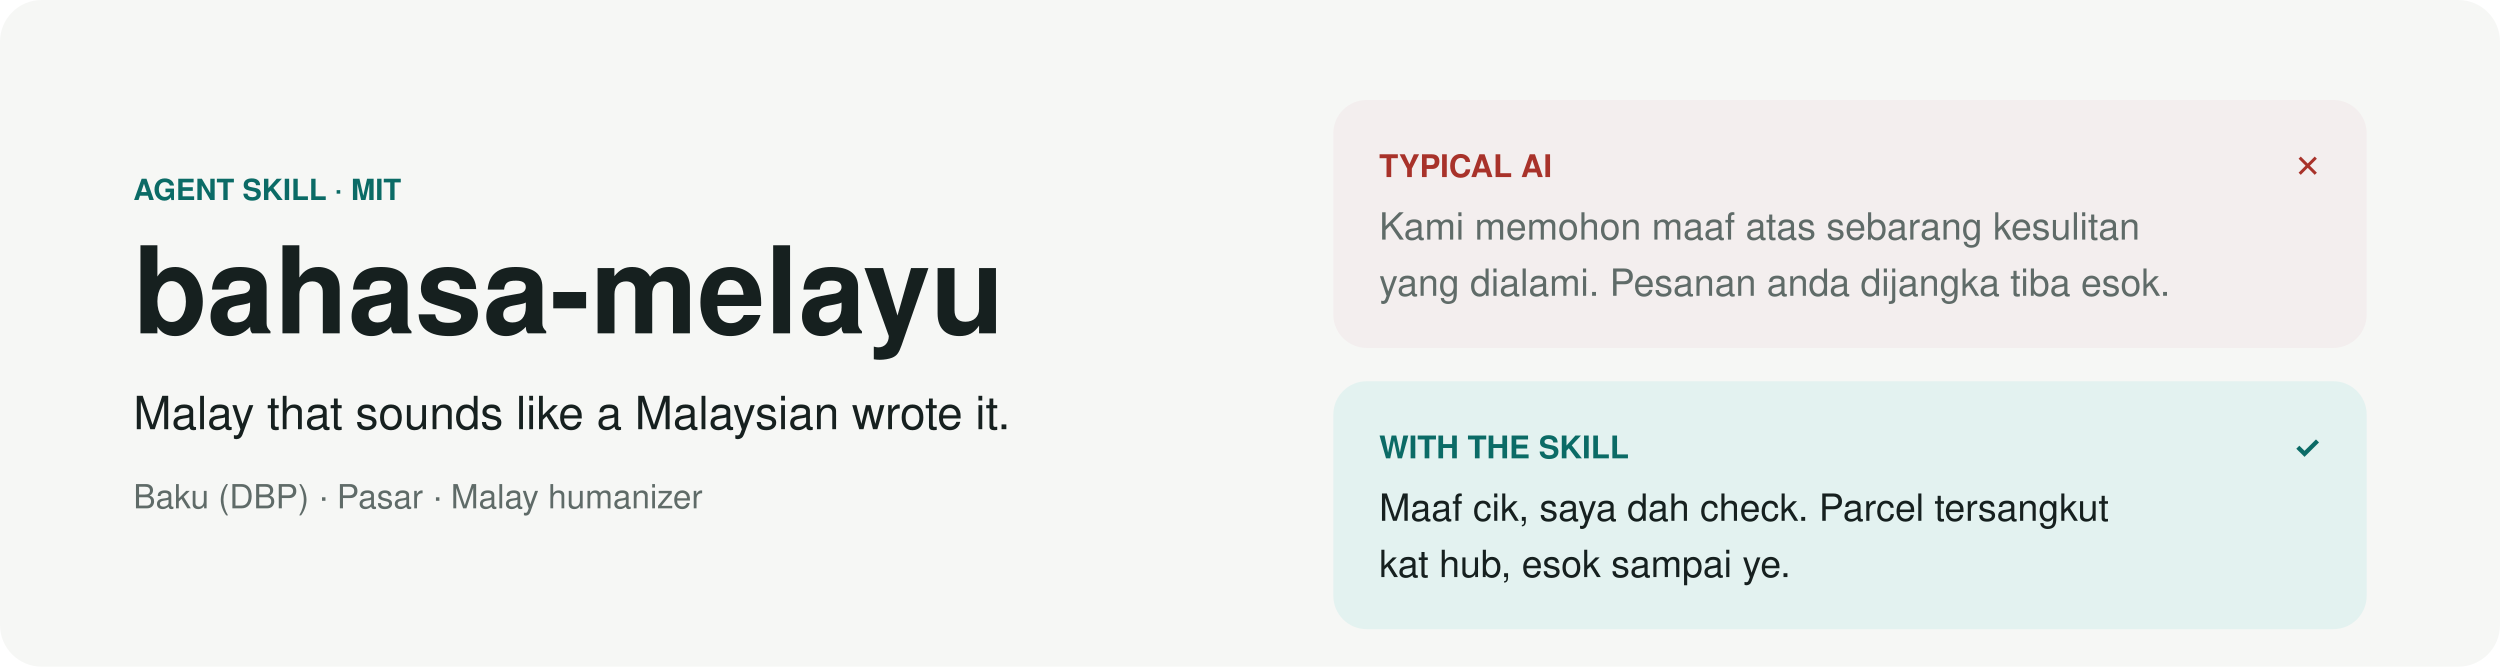
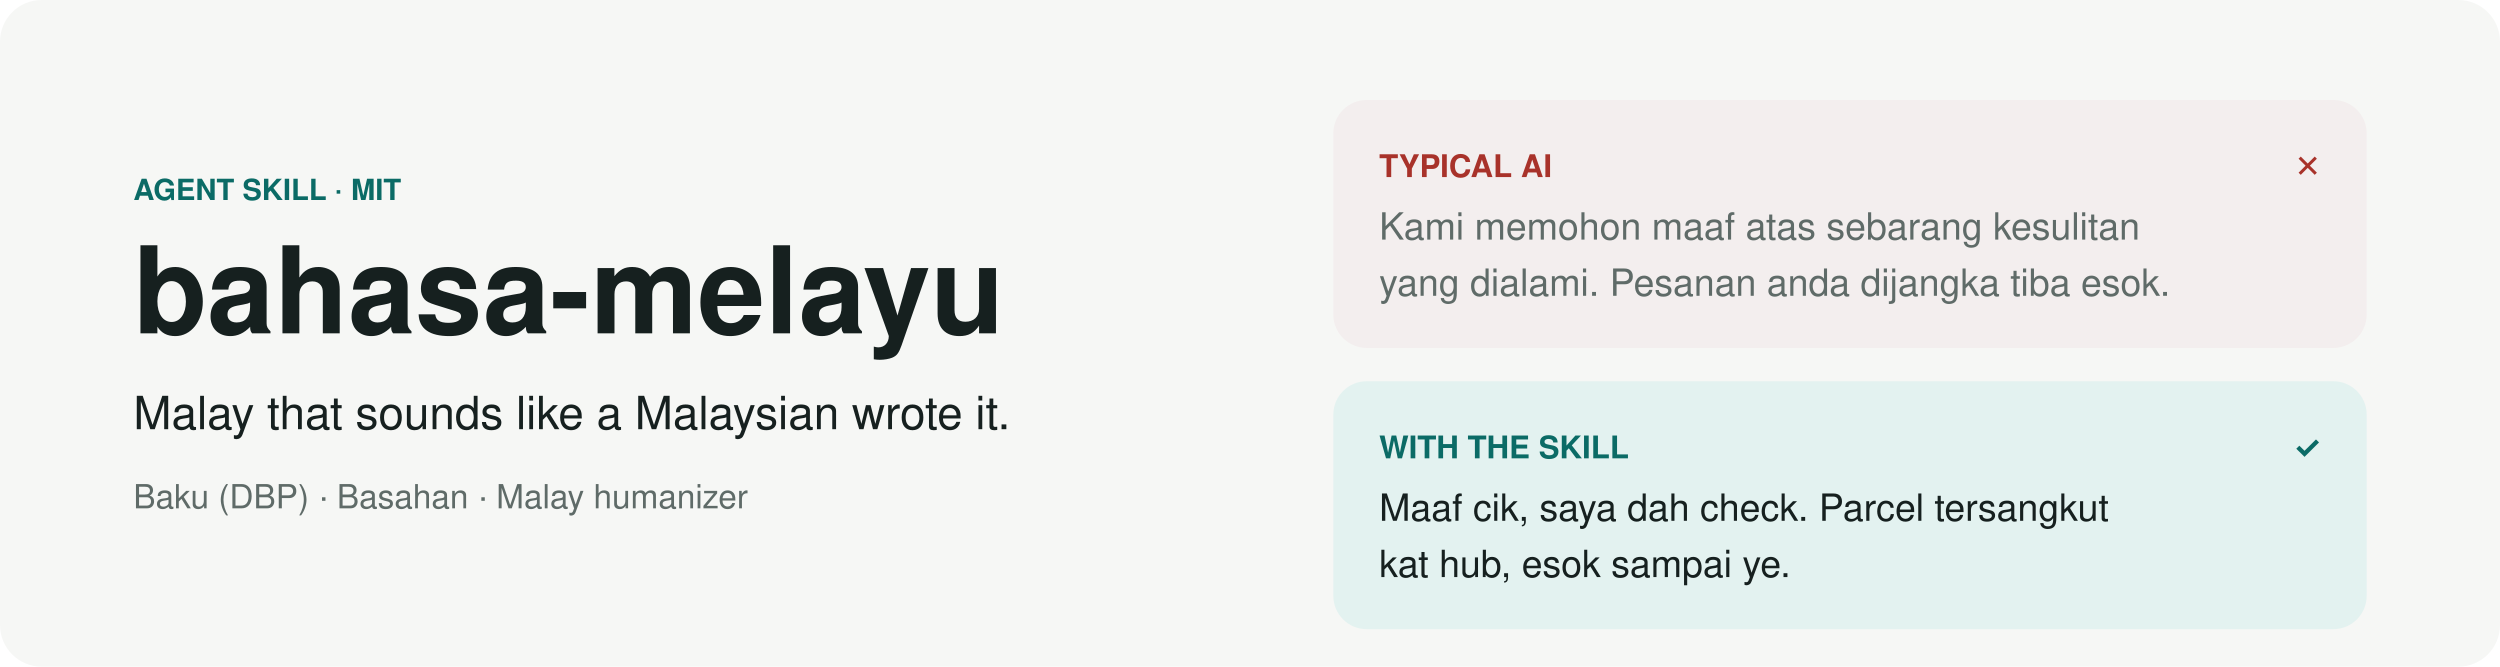
<svg xmlns="http://www.w3.org/2000/svg" width="1200" height="320" viewBox="0 0 1200 320" role="img" aria-label="bahasa-melayu: an agent skill for natural Malaysian Malay">
  <rect width="1200" height="320" rx="20" fill="#f6f7f5" />
  <text x="64" y="96" font-family="-apple-system, BlinkMacSystemFont, 'Segoe UI', Helvetica, Arial, sans-serif" font-size="14" font-weight="700" fill="#0b6b66" text-anchor="start">AGENT SKILL  ·  MIT</text>
  <text x="64" y="160" font-family="-apple-system, BlinkMacSystemFont, 'Segoe UI', Helvetica, Arial, sans-serif" font-size="58" font-weight="750" fill="#16201f" text-anchor="start">bahasa-melayu</text>
  <text x="64" y="206" font-family="-apple-system, BlinkMacSystemFont, 'Segoe UI', Helvetica, Arial, sans-serif" font-size="22" font-weight="400" fill="#16201f" text-anchor="start">Malay that sounds like a Malaysian wrote it.</text>
-   <text x="64" y="244" font-family="-apple-system, BlinkMacSystemFont, 'Segoe UI', Helvetica, Arial, sans-serif" font-size="16" font-weight="400" fill="#5f6b68" text-anchor="start">Baku (DBP)  ·  Pasar  ·  Malay humanizer</text>
+   <text x="64" y="244" font-family="-apple-system, BlinkMacSystemFont, 'Segoe UI', Helvetica, Arial, sans-serif" font-size="16" font-weight="400" fill="#5f6b68" text-anchor="start">Baku (DBP)  ·  Basahan  ·  Malay humanizer</text>
  <rect x="640" y="48" width="496" height="119" rx="16" fill="#f3eeee" />
  <text x="662" y="85" font-family="-apple-system, BlinkMacSystemFont, 'Segoe UI', Helvetica, Arial, sans-serif" font-size="15" font-weight="700" fill="#a8322a" text-anchor="start">TYPICAL AI</text>
  <text x="1114" y="85" font-family="-apple-system, BlinkMacSystemFont, 'Segoe UI', Helvetica, Arial, sans-serif" font-size="15" font-weight="700" fill="#a8322a" text-anchor="end">✕</text>
  <text x="662" y="115" font-family="-apple-system, BlinkMacSystemFont, 'Segoe UI', Helvetica, Arial, sans-serif" font-size="18" font-weight="400" fill="#5f6b68" text-anchor="start">Kami memohon maaf atas sebarang kesulitan</text>
  <text x="662" y="142" font-family="-apple-system, BlinkMacSystemFont, 'Segoe UI', Helvetica, Arial, sans-serif" font-size="18" font-weight="400" fill="#5f6b68" text-anchor="start">yang dialami. Pesanan anda dijangka tiba esok.</text>
  <rect x="640" y="183" width="496" height="119" rx="16" fill="#e3f2f0" />
  <text x="662" y="220" font-family="-apple-system, BlinkMacSystemFont, 'Segoe UI', Helvetica, Arial, sans-serif" font-size="15" font-weight="700" fill="#0b6b66" text-anchor="start">WITH THE SKILL</text>
  <text x="1114" y="220" font-family="-apple-system, BlinkMacSystemFont, 'Segoe UI', Helvetica, Arial, sans-serif" font-size="15" font-weight="700" fill="#0b6b66" text-anchor="end">✓</text>
  <text x="662" y="250" font-family="-apple-system, BlinkMacSystemFont, 'Segoe UI', Helvetica, Arial, sans-serif" font-size="18" font-weight="400" fill="#16201f" text-anchor="start">Maaf cik, saya dah check. Parcel tersangkut</text>
  <text x="662" y="277" font-family="-apple-system, BlinkMacSystemFont, 'Segoe UI', Helvetica, Arial, sans-serif" font-size="18" font-weight="400" fill="#16201f" text-anchor="start">kat hub, esok sampai ye.</text>
</svg>
